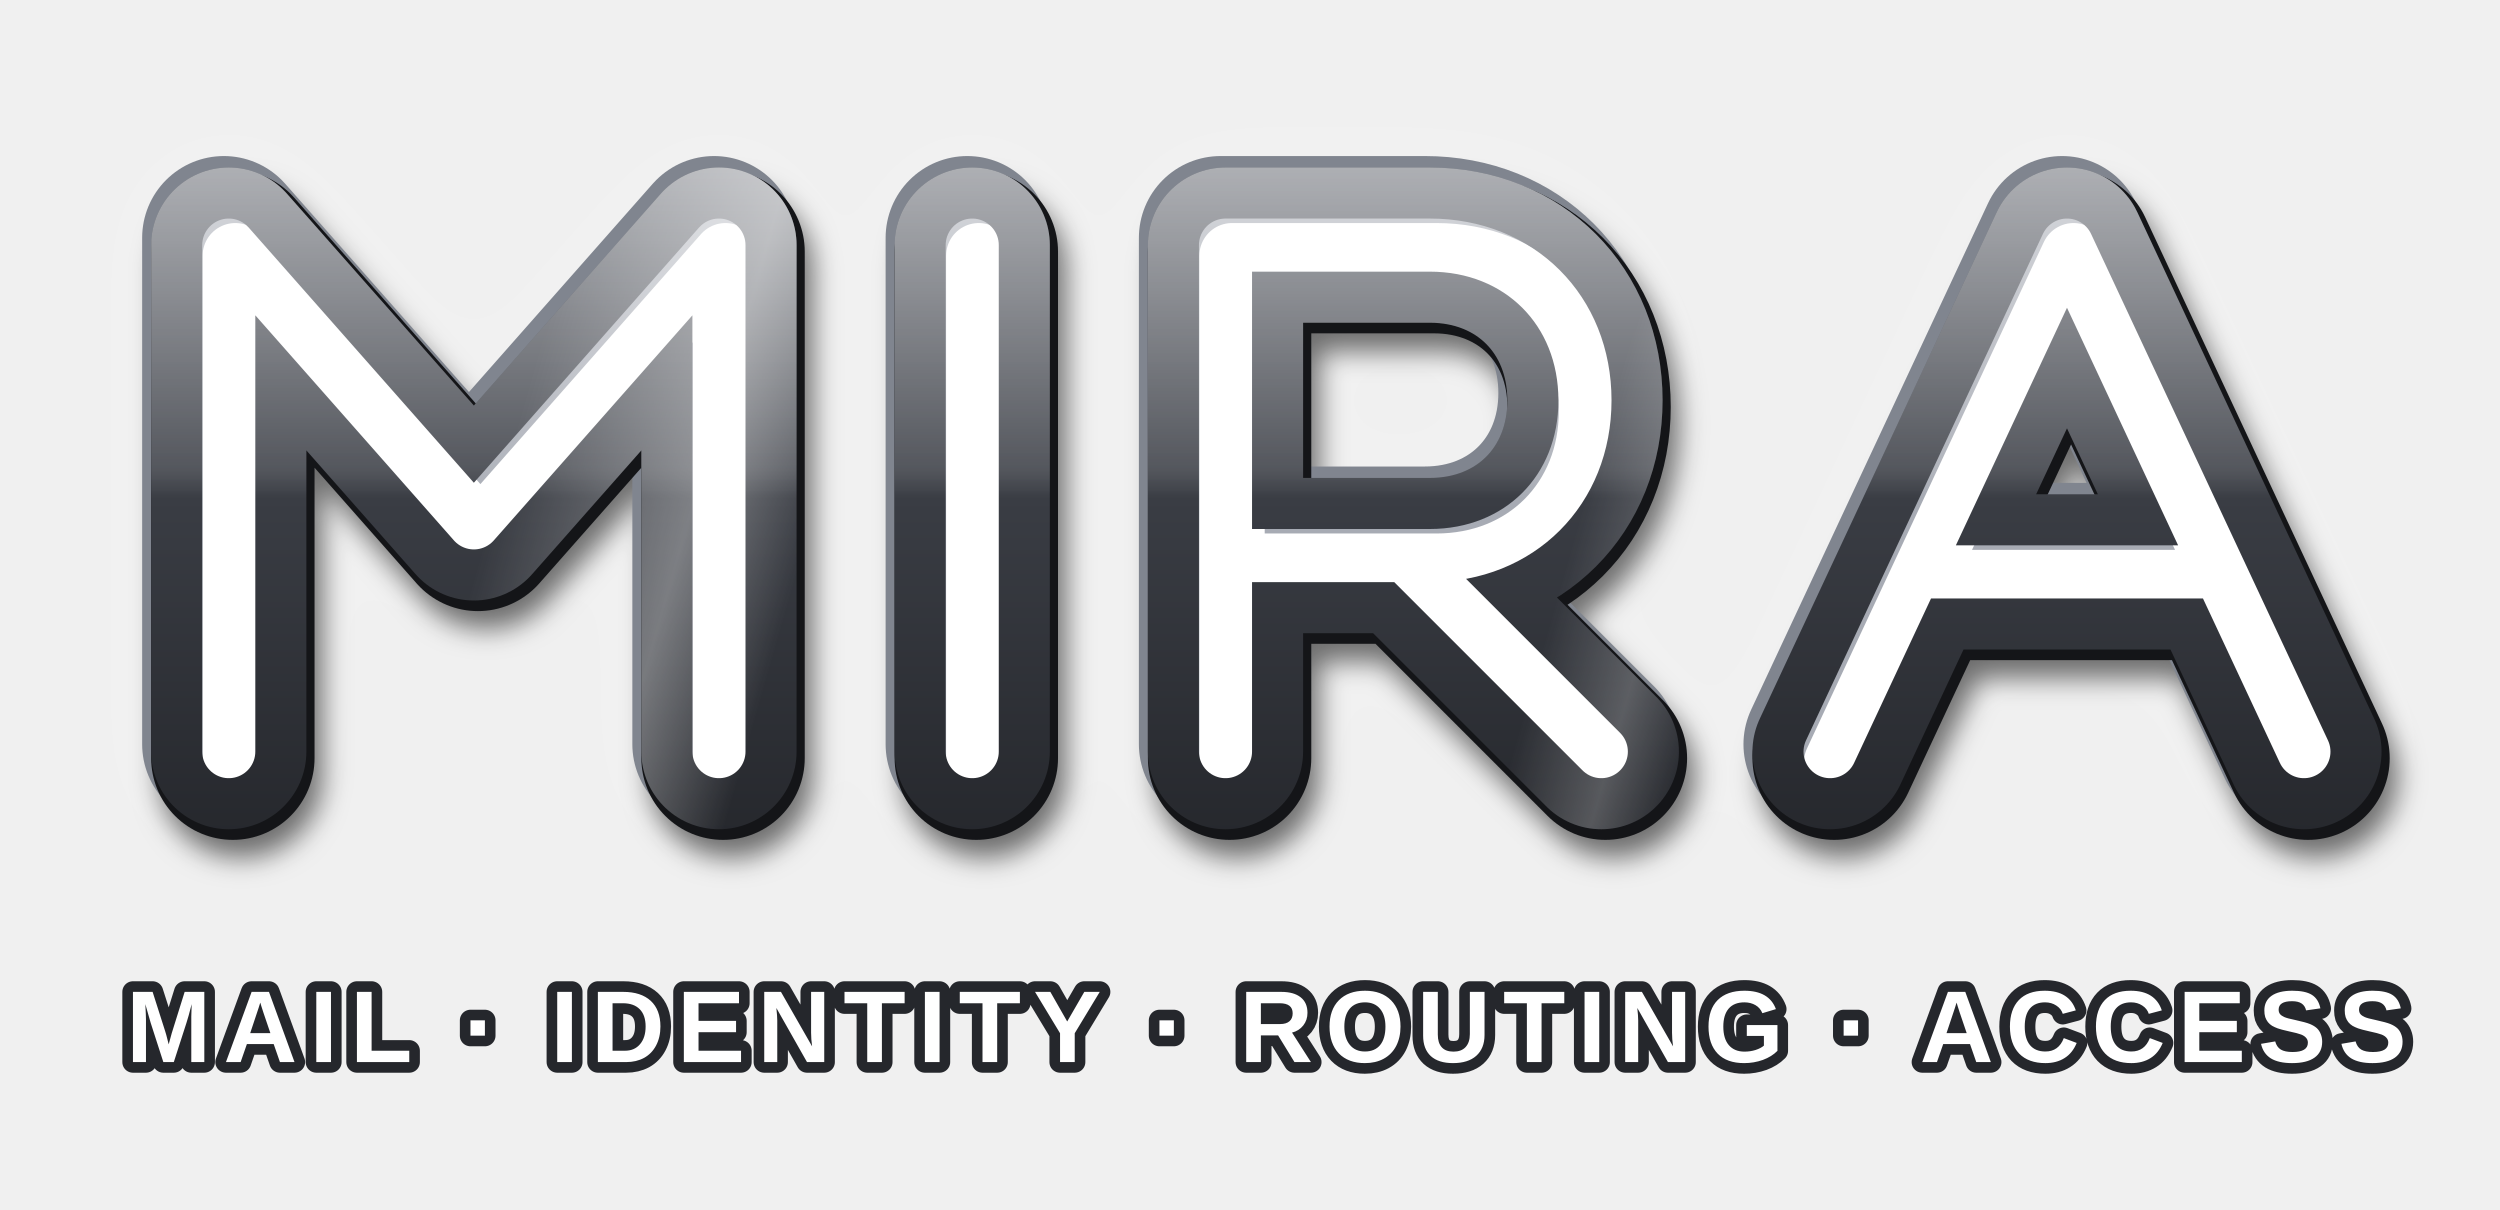
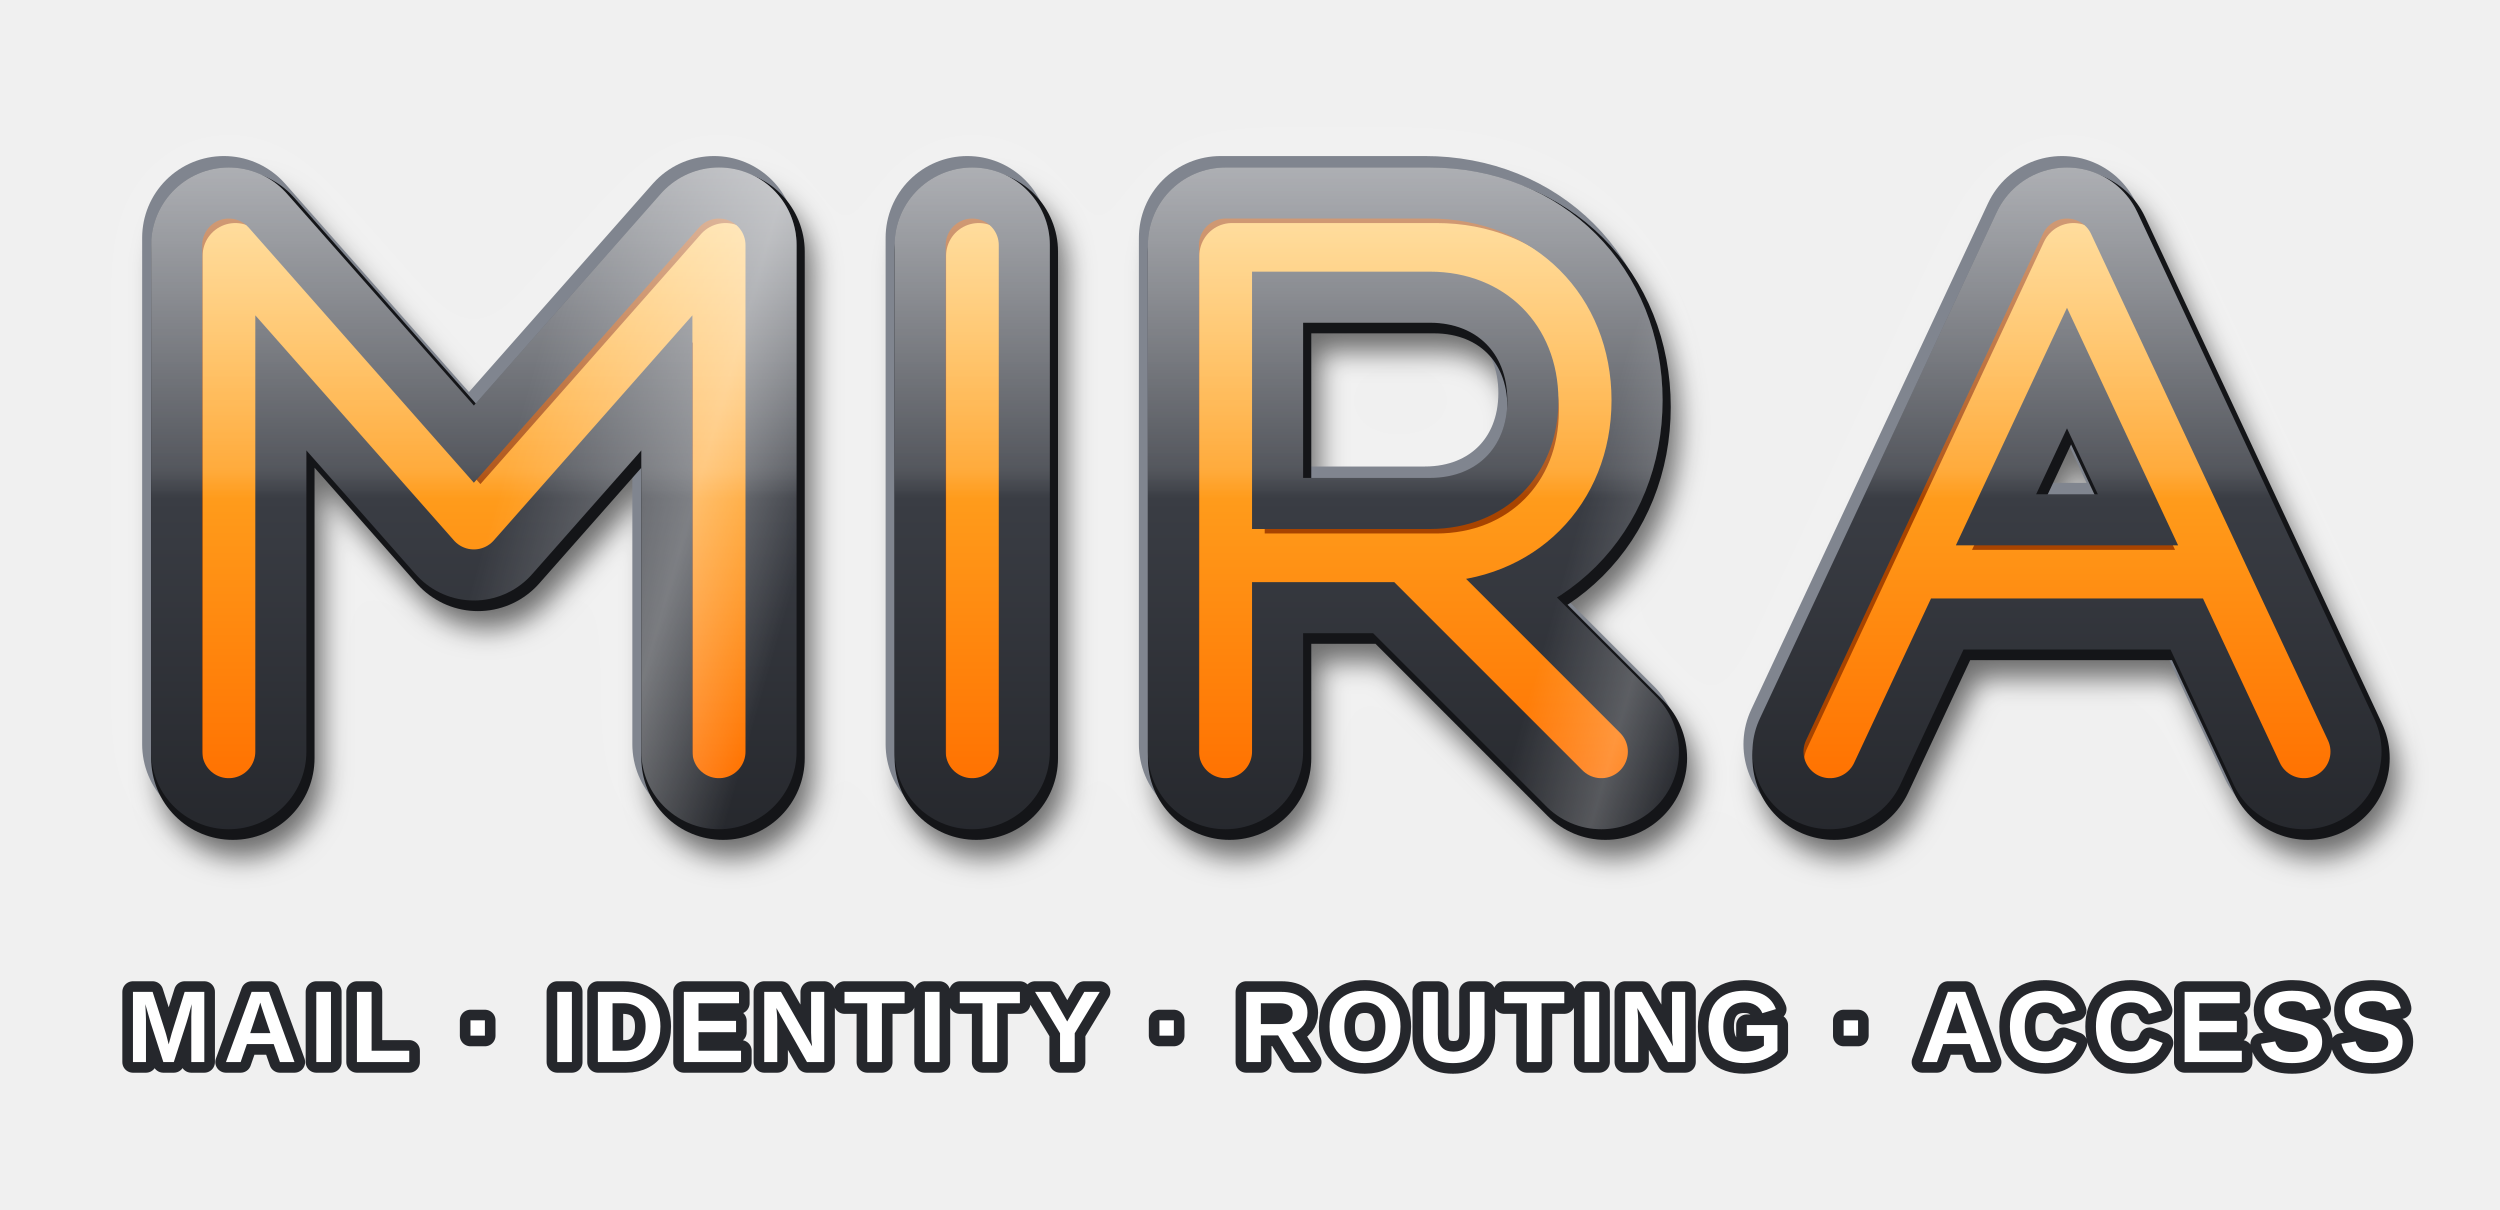
<svg xmlns="http://www.w3.org/2000/svg" viewBox="2 0 306 148" role="img" aria-label="MIRA – Mail · Identity · Routing · Access">
  <defs>
    <g id="b" fill="none" stroke-linecap="round" stroke-linejoin="round">
      <path d="M30 92V30L60 64L90 30V92" />
      <path d="M121 30V92" />
      <path d="M152 92V30H177C188 30 196 38 196 49C196 60 188 68 177 68H152M174 68L198 92" />
      <path d="M226 92L255 30L284 92M237 70H273" />
    </g>
    <linearGradient id="rahmen" x1="0" y1="18" x2="0" y2="104" gradientUnits="userSpaceOnUse">
      <stop offset="0" stop-color="#555962" />
      <stop offset=".5" stop-color="#3a3d44" />
      <stop offset="1" stop-color="#25272c" />
+     </linearGradient>
+     <linearGradient id="seele" x1="0" y1="26" x2="0" y2="96" gradientUnits="userSpaceOnUse">
+       <stop offset="0" stop-color="#ffc04d" />
+       <stop offset=".5" stop-color="#ff9a1a" />
+       <stop offset="1" stop-color="#ff7000" />
    </linearGradient>
    <linearGradient id="glanz" x1="0" y1="18" x2="0" y2="104" gradientUnits="userSpaceOnUse">
      <stop offset="0" stop-color="#fff" stop-opacity=".55" />
      <stop offset=".46" stop-color="#fff" stop-opacity=".12" />
      <stop offset=".5" stop-color="#fff" stop-opacity="0" />
      <stop offset="1" stop-color="#fff" stop-opacity="0" />
    </linearGradient>
    <linearGradient id="streif" x1="20" y1="20" x2="300" y2="100" gradientUnits="userSpaceOnUse">
      <stop offset=".18" stop-color="#fff" stop-opacity="0" />
      <stop offset=".26" stop-color="#fff" stop-opacity=".35" />
      <stop offset=".31" stop-color="#fff" stop-opacity="0" />
      <stop offset=".62" stop-color="#fff" stop-opacity="0" />
      <stop offset=".66" stop-color="#fff" stop-opacity=".22" />
      <stop offset=".69" stop-color="#fff" stop-opacity="0" />
    </linearGradient>
    <filter id="schein" x="-20%" y="-40%" width="140%" height="180%">
      <feGaussianBlur stdDeviation="5" />
    </filter>
    <filter id="weich" x="-20%" y="-40%" width="140%" height="180%">
      <feGaussianBlur stdDeviation="1.6" />
    </filter>
    <mask id="kern" maskUnits="userSpaceOnUse" x="0" y="0" width="320" height="150">
      <use href="#b" stroke="#fff" stroke-width="6.5" />
    </mask>
  </defs>
  <use href="#b" stroke="#fff" stroke-width="22" opacity=".14" filter="url(#schein)" />
  <use href="#b" stroke="#000" stroke-width="20" opacity=".55" transform="translate(1.5 3)" filter="url(#weich)" />
  <use href="#b" stroke="#80858f" stroke-width="20" transform="translate(-.6 -.9)" />
  <use href="#b" stroke="#141518" stroke-width="20" transform="translate(.5 .8)" />
  <use href="#b" stroke="url(#rahmen)" stroke-width="19" />
  <g mask="url(#kern)">
-     <use href="#b" stroke="#a7abb4" stroke-width="8" />
-     <use href="#b" stroke="#ffffff" stroke-width="8" transform="translate(.8 1.3)" />
+     <use href="#b" stroke="#a84400" stroke-width="8" />
+     <use href="#b" stroke="url(#seele)" stroke-width="8" transform="translate(.8 1.3)" />
  </g>
  <use href="#b" stroke="url(#glanz)" stroke-width="19" />
  <use href="#b" stroke="url(#streif)" stroke-width="19" />
  <text x="157" y="130" text-anchor="middle" textLength="250" lengthAdjust="spacing" font-family="'Segoe UI Semibold','Segoe UI',Arial,Helvetica,sans-serif" font-size="12.5" font-weight="600" fill="#ffffff" stroke="#25272c" stroke-width="2.6" stroke-linejoin="round" paint-order="stroke" letter-spacing="1.5">MAIL · IDENTITY · ROUTING · ACCESS</text>
</svg>
